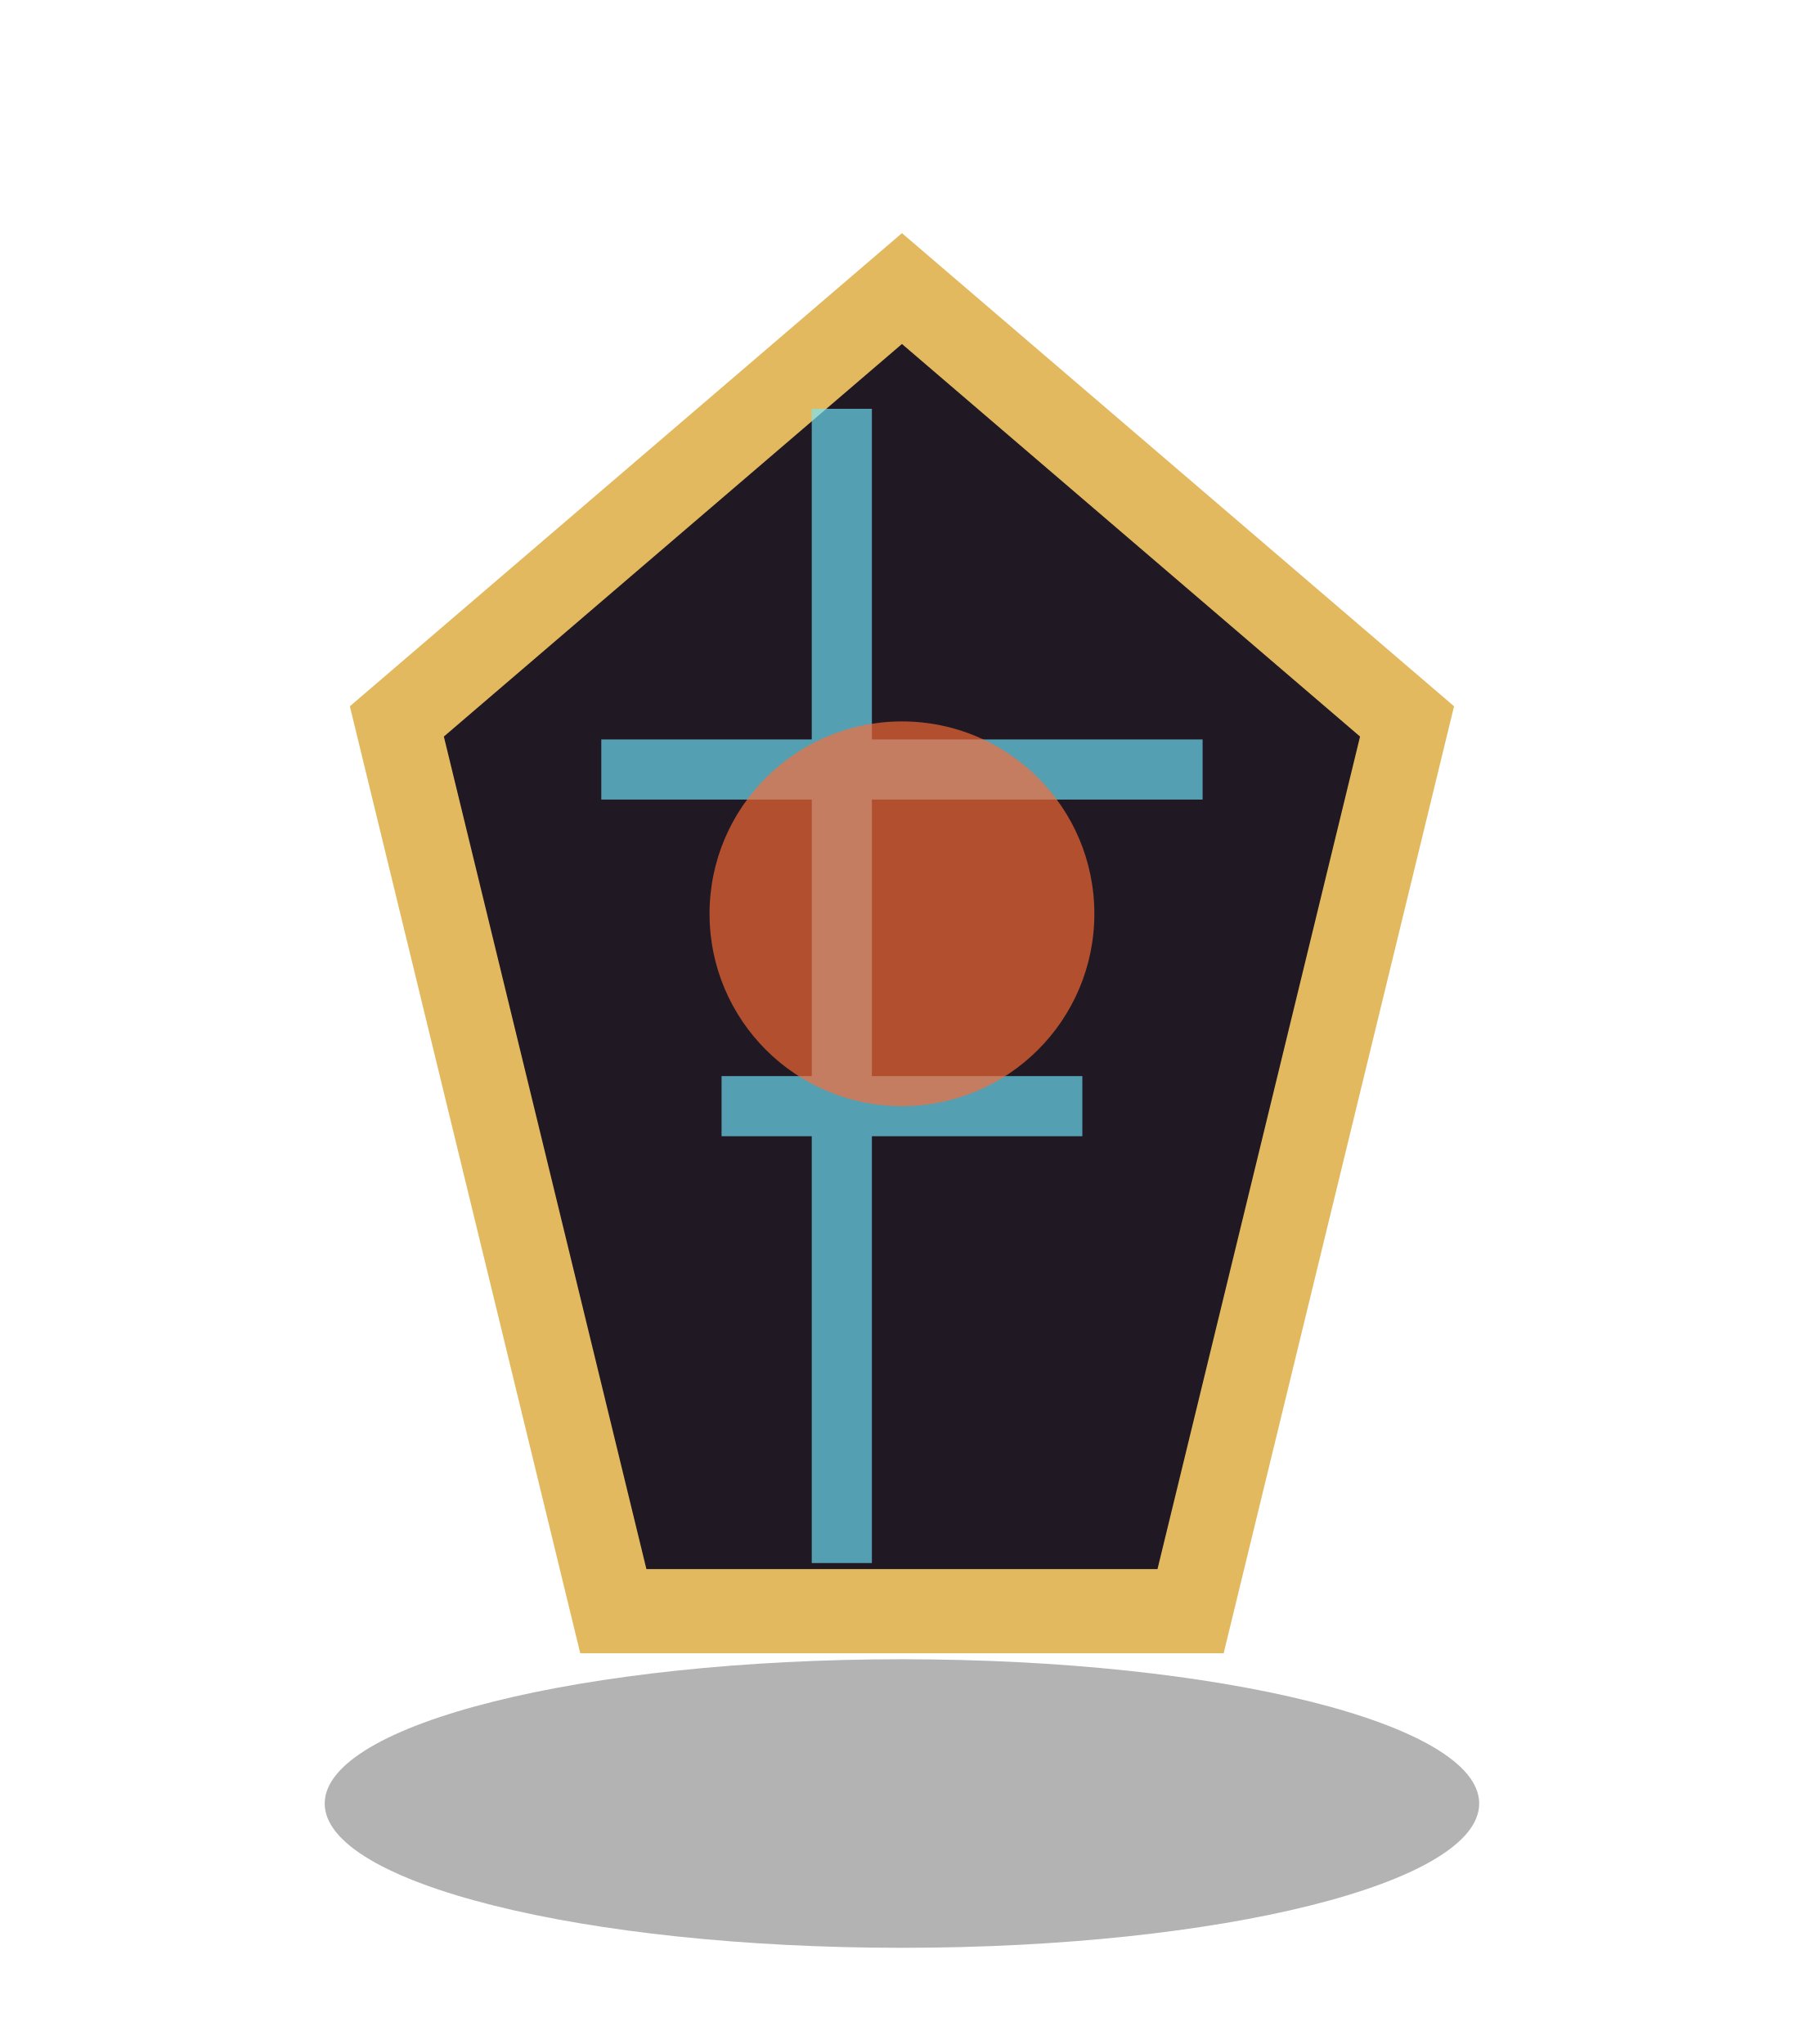
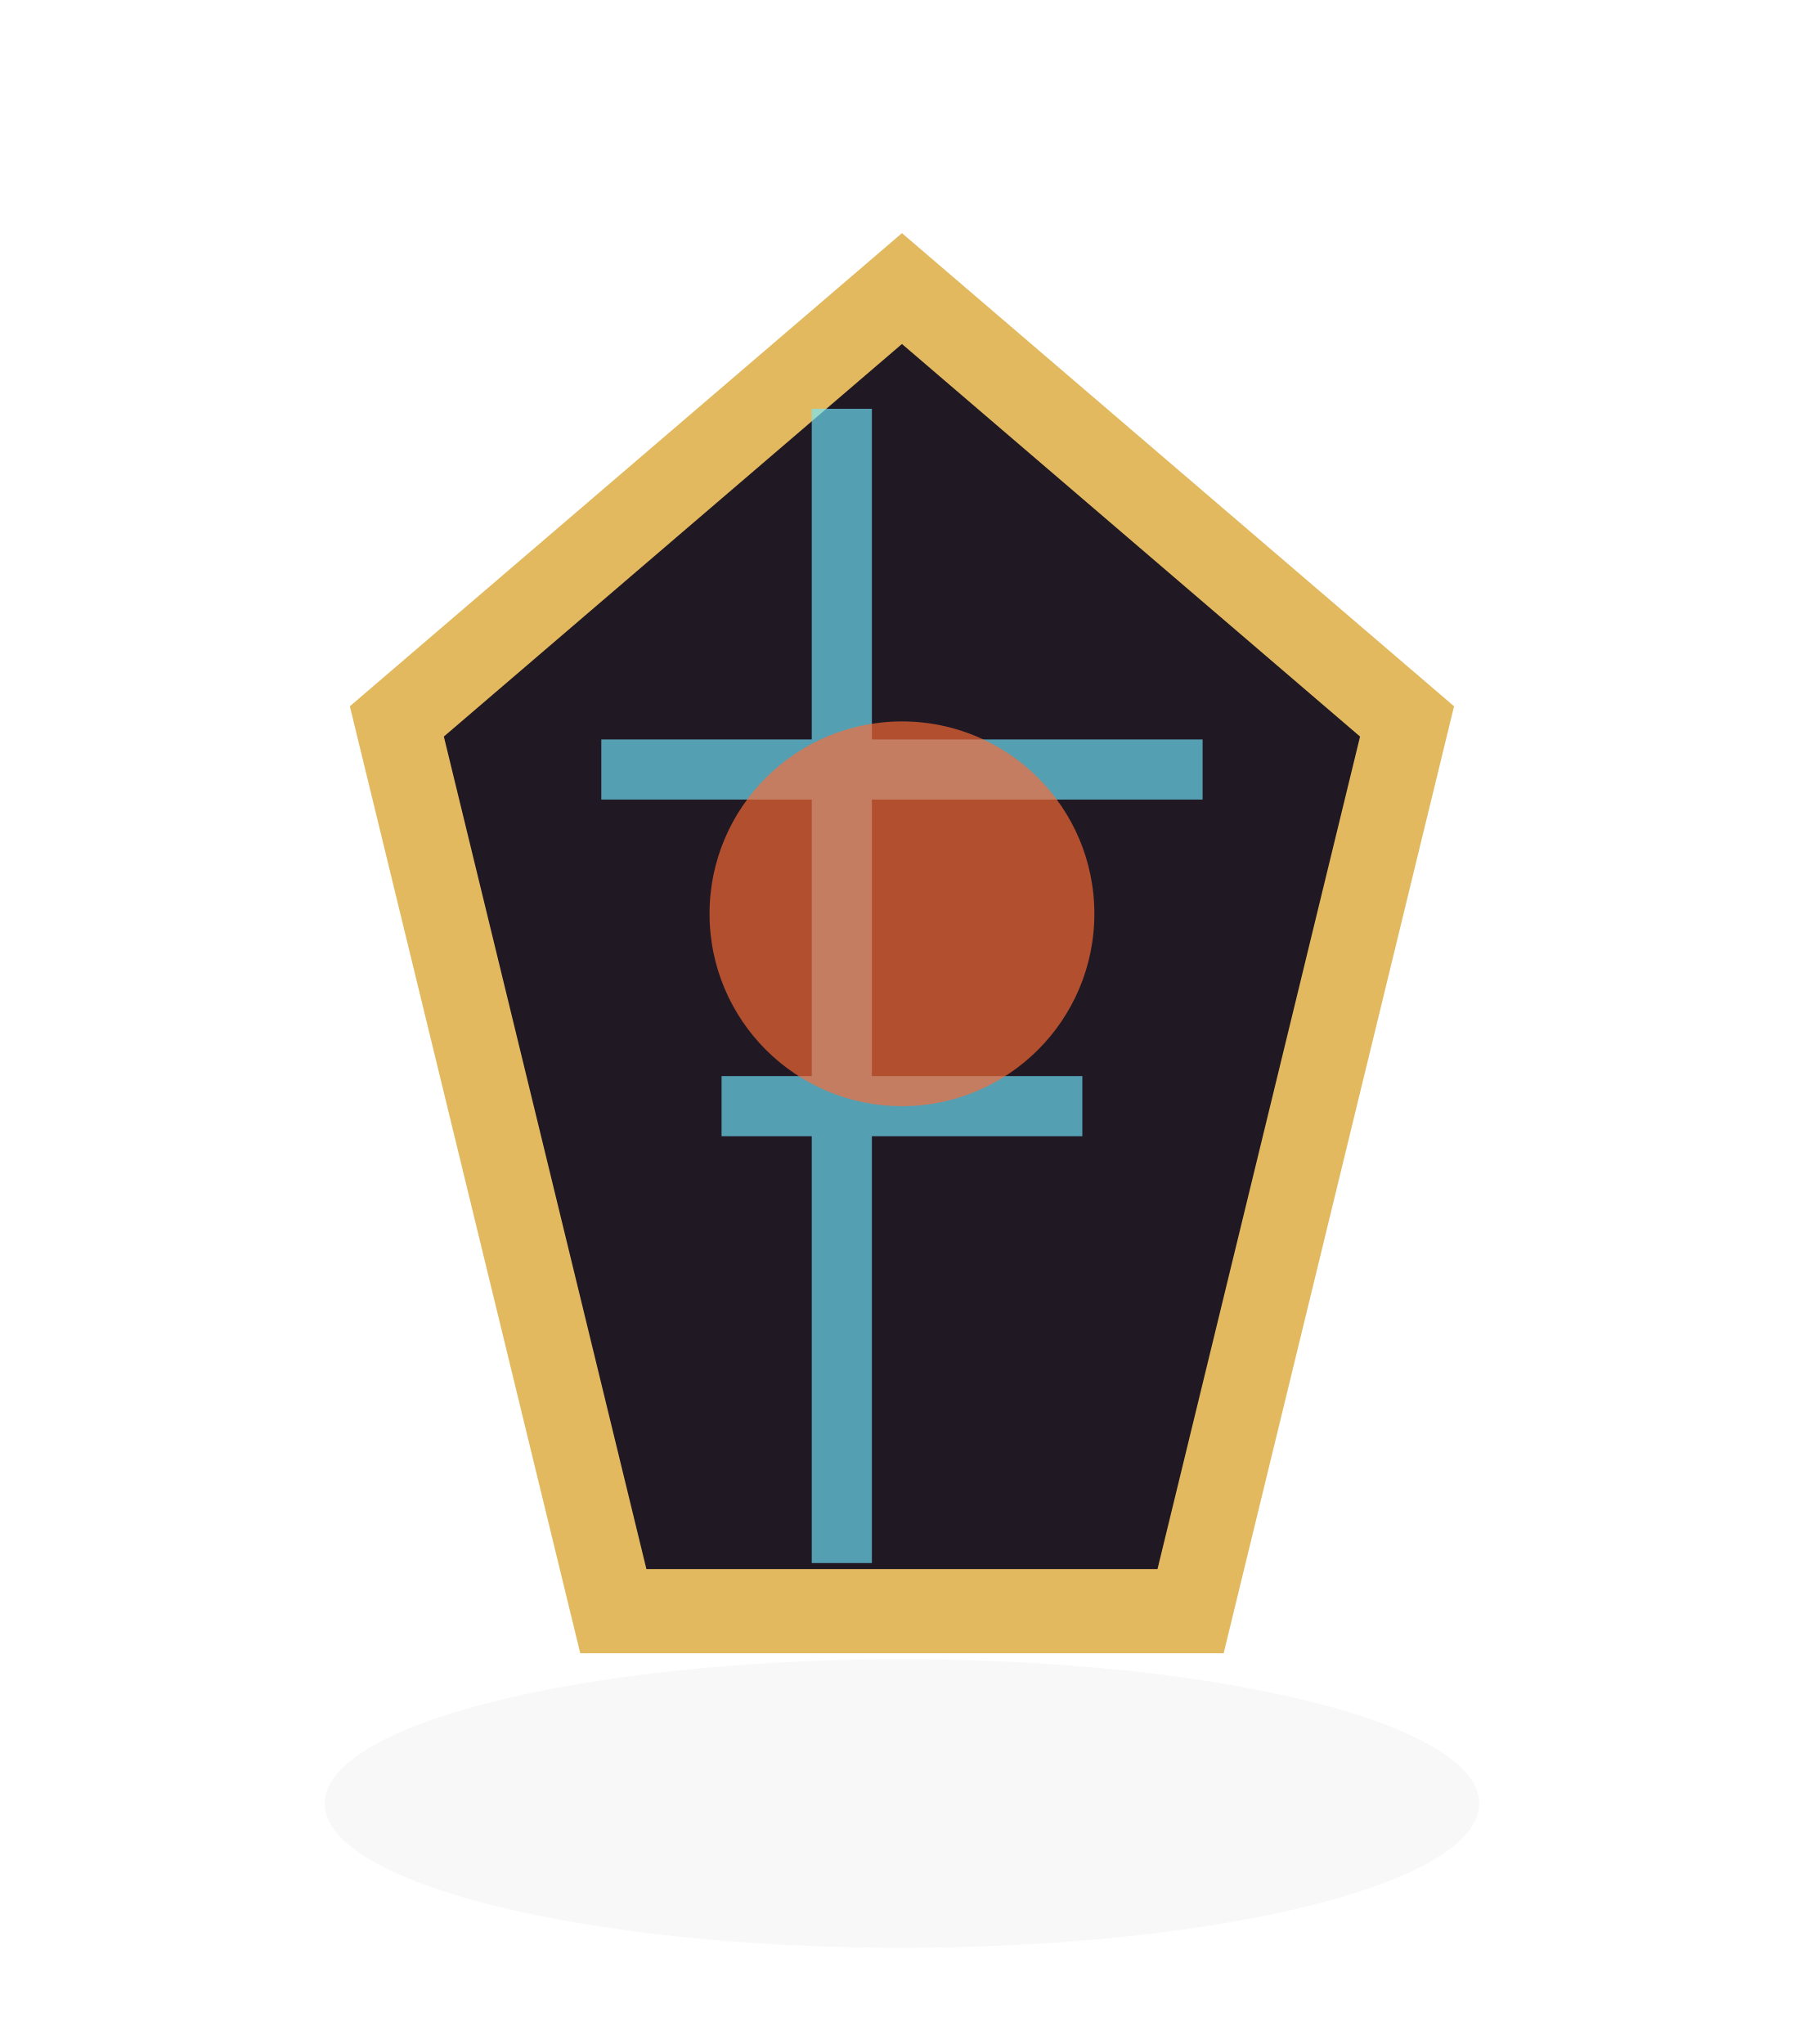
<svg xmlns="http://www.w3.org/2000/svg" width="150" height="170" viewBox="0 0 150 170">
-   <ellipse cx="75" cy="150" rx="48" ry="12" fill="#000" opacity=".3" />
+   <ellipse cx="75" cy="150" rx="48" ry="12" fill="#000" opacity=".03" />
  <path d="M75 24l42 36-18 74H51L33 60z" fill="#201923" stroke="#e2b95f" stroke-width="7" />
  <path d="M50 64h50M60 92h30M70 34v96" stroke="#72e7ff" stroke-width="5" opacity=".65" />
  <circle cx="75" cy="76" r="16" fill="#ff6b35" opacity=".65" />
</svg>
